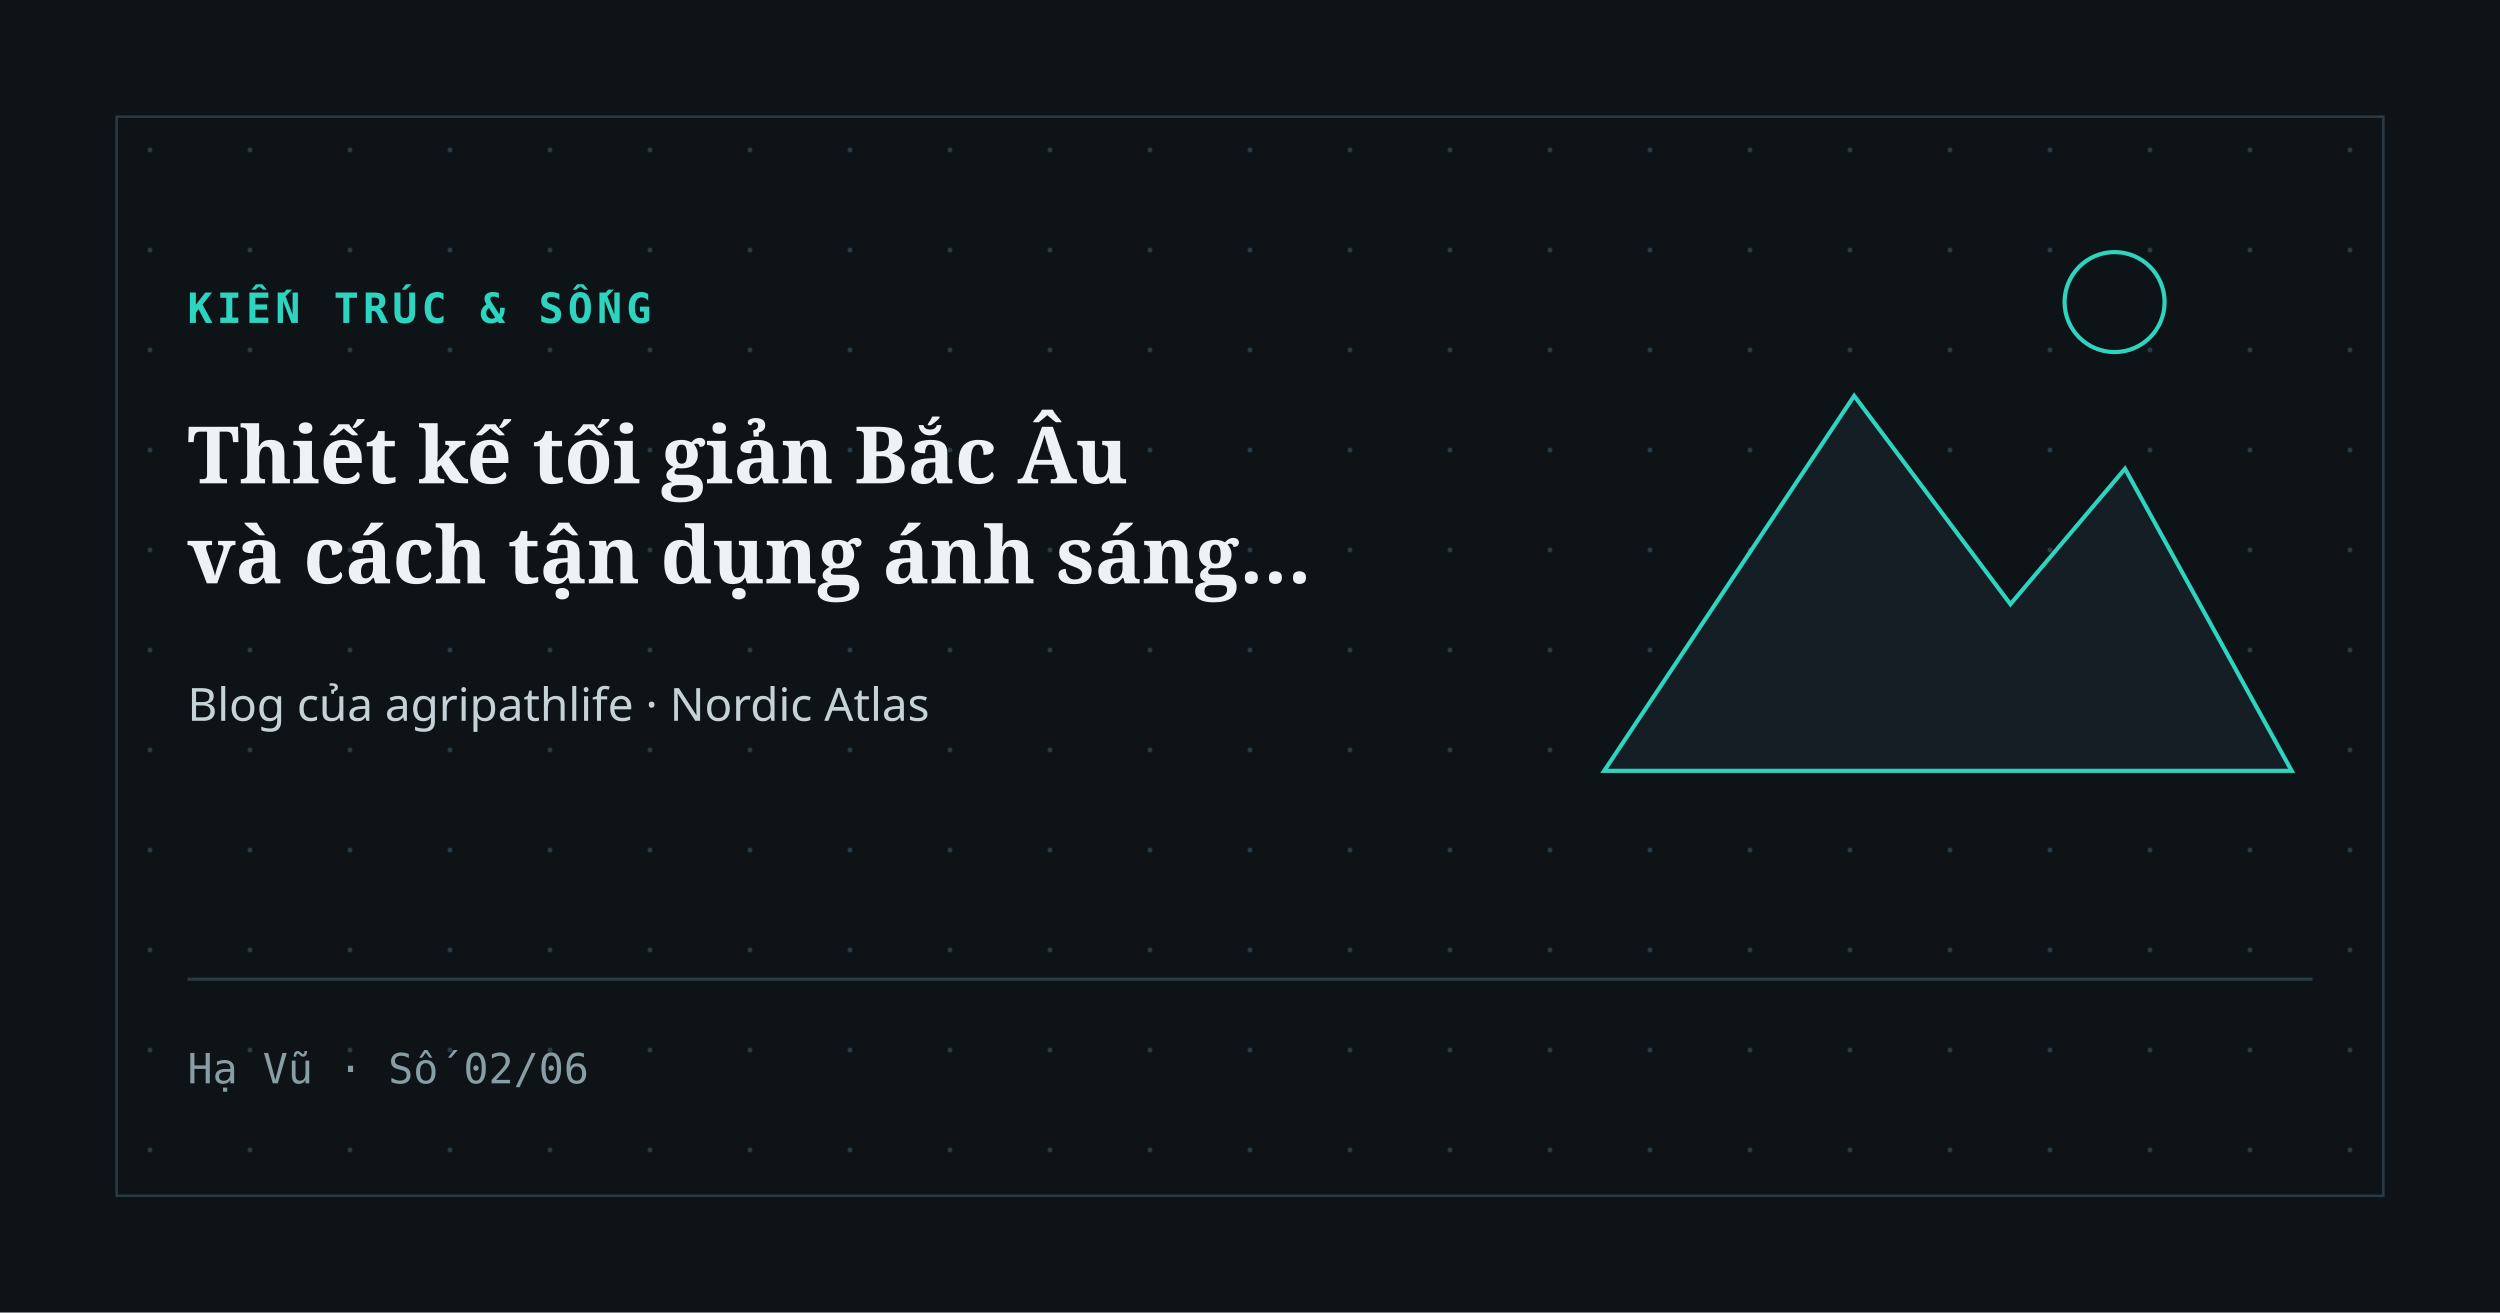
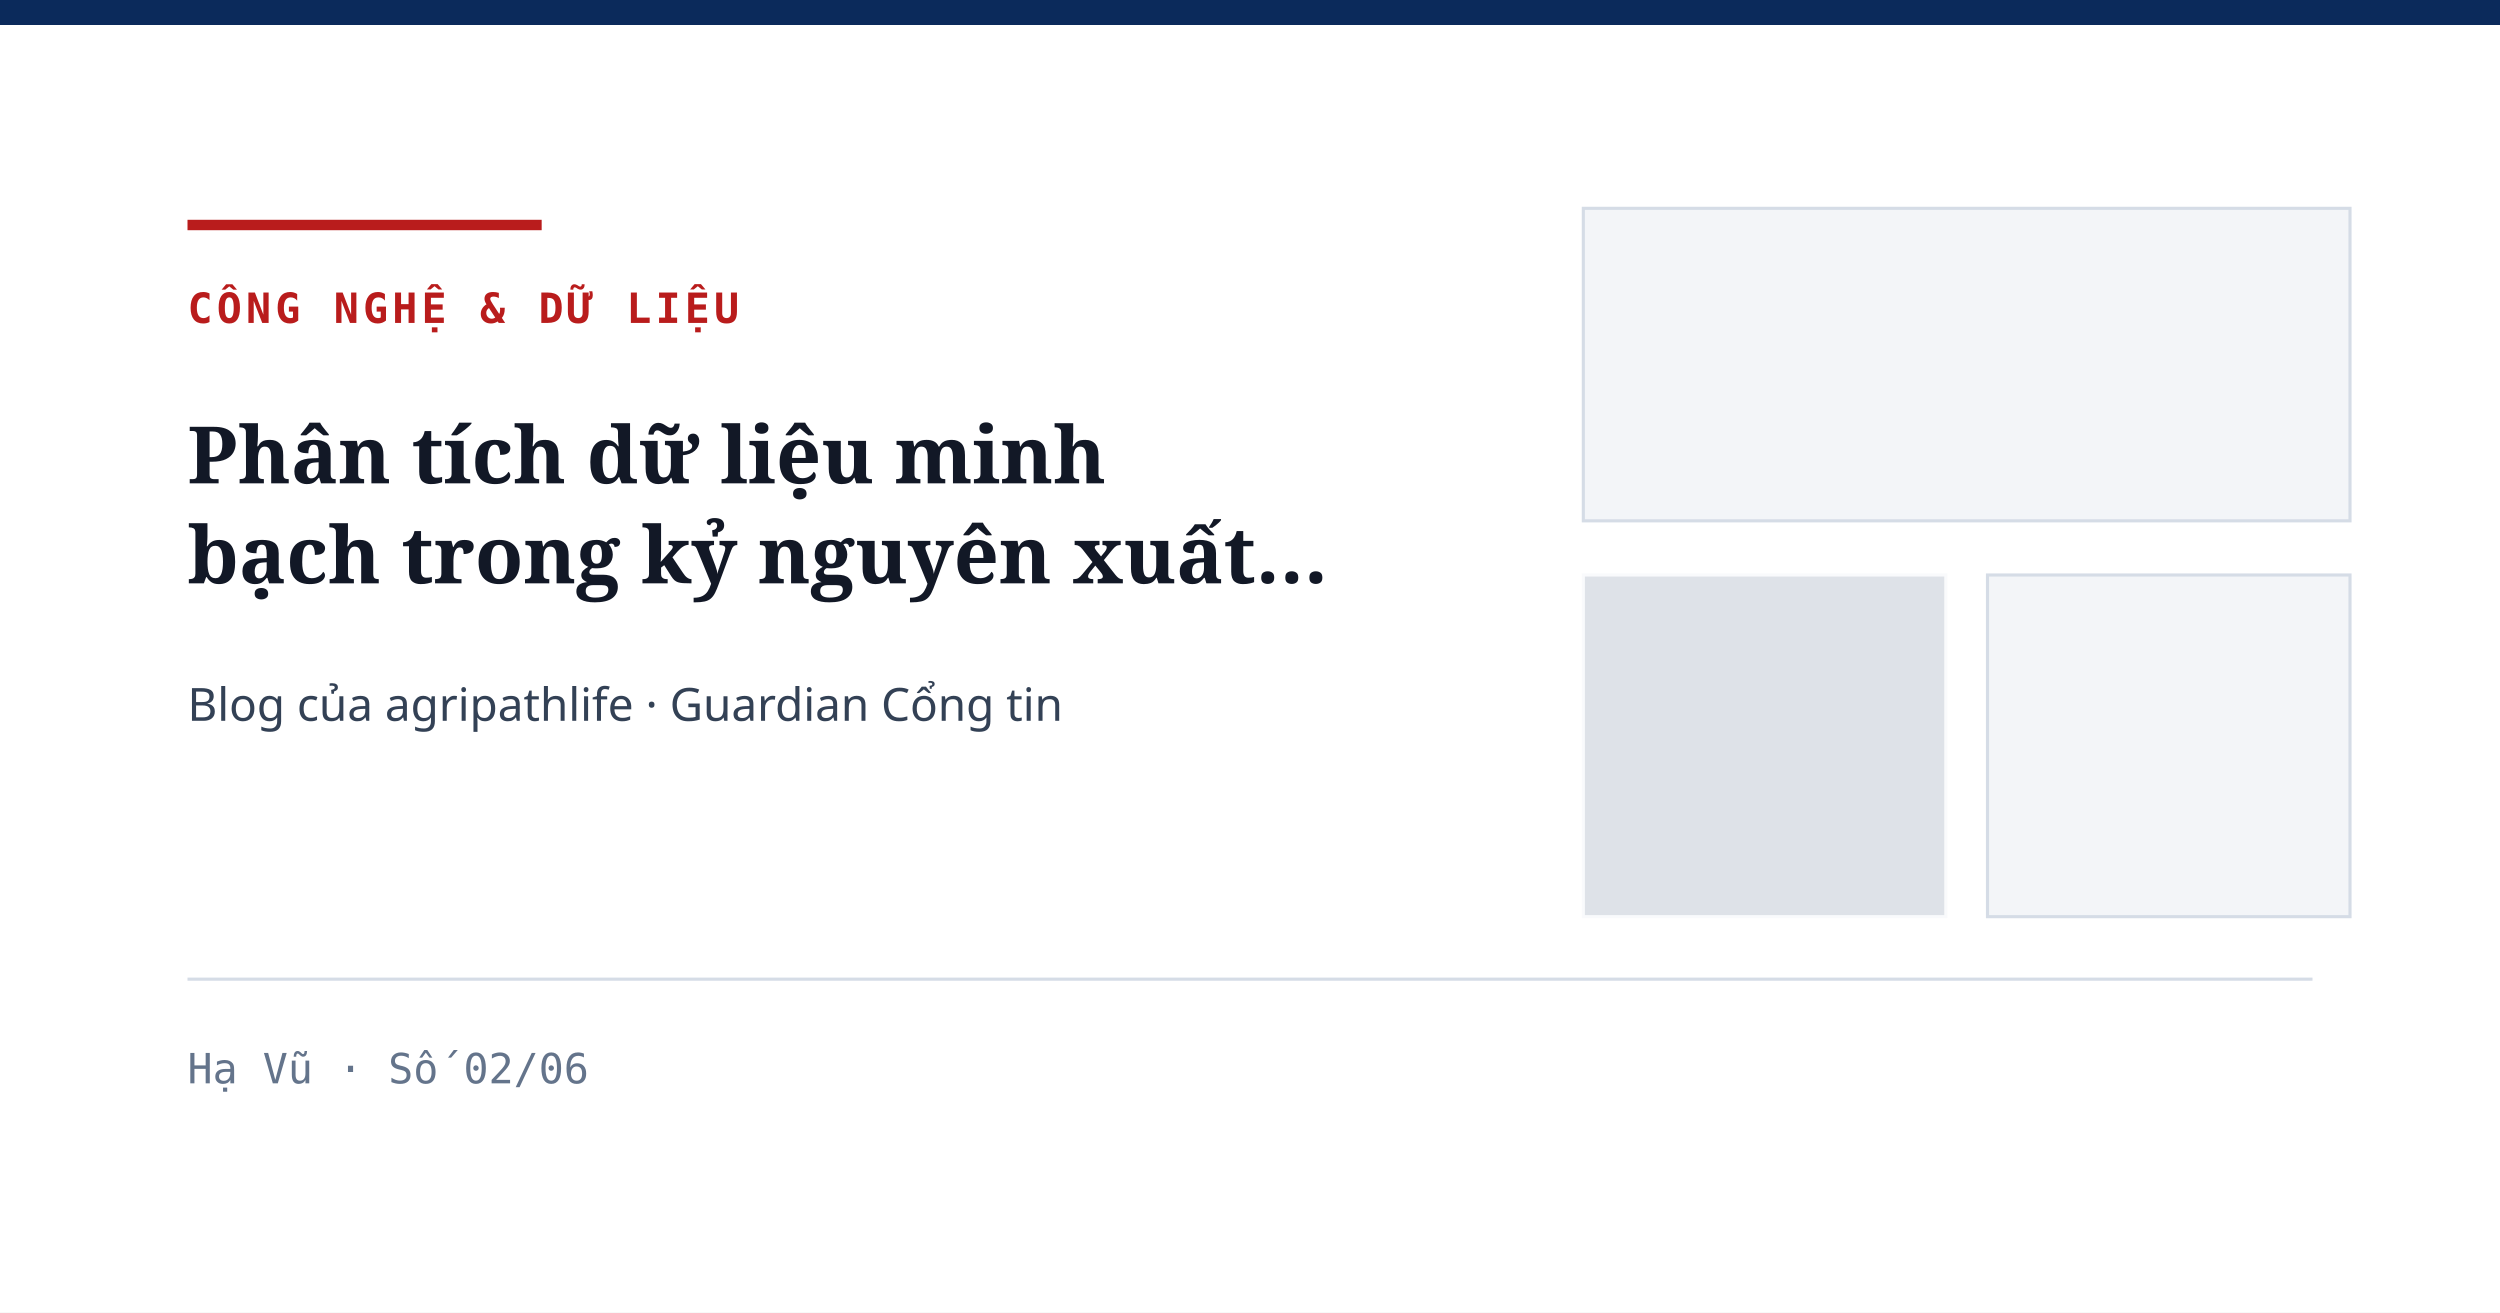
<svg xmlns="http://www.w3.org/2000/svg" width="1200" height="630" viewBox="0 0 1200 630" fill="none">
-   <rect width="1200" height="630" fill="#0D1317" />
-   <defs>
-     <pattern id="atlas-2" width="48" height="48" patternUnits="userSpaceOnUse">
-       <circle cx="24" cy="24" r="1.2" fill="#293B46" />
-     </pattern>
-   </defs>
-   <rect x="56" y="56" width="1088" height="518" fill="url(#atlas-2)" stroke="#293B46" stroke-width="1.2" />
-   <path d="M770 370 L890 190 L965 290 L1020 225 L1100 370 Z" fill="#141E24" stroke="#2DD4BF" stroke-width="2" />
-   <circle cx="1015" cy="145" r="24" fill="none" stroke="#2DD4BF" stroke-width="2" />
-   <text x="90" y="155" font-family="monospace" font-size="20" font-weight="700" letter-spacing="2" fill="#2DD4BF">KIẾN TRÚC &amp; SỐNG</text>
-   <text x="90" y="232" font-family="Georgia, serif" font-weight="700" font-size="38" fill="#EDF2F4">
-     <tspan x="90" dy="0">Thiết kế tối giản Bắc Âu</tspan>
-     <tspan x="90" dy="48">và cách tận dụng ánh sáng…</tspan>
+   <rect width="1200" height="630" fill="#FFFFFF" />
+   <rect x="0" y="0" width="1200" height="12" fill="#0B2A5B" />
+   <rect x="760" y="100" width="368" height="150" fill="#F3F5F8" stroke="#D5DCE6" stroke-width="1.5" />
+   <rect x="760" y="276" width="174" height="164" fill="#0B2A5B" opacity="0.14" stroke="#D5DCE6" stroke-width="1.5" />
+   <rect x="954" y="276" width="174" height="164" fill="#F3F5F8" stroke="#D5DCE6" stroke-width="1.5" />
+   <line x1="90" y1="108" x2="260" y2="108" stroke="#B91C1C" stroke-width="5" />
+   <text x="90" y="155" font-family="monospace" font-size="20" font-weight="700" letter-spacing="2" fill="#B91C1C">CÔNG NGHỆ &amp; DỮ LIỆU</text>
+   <text x="90" y="232" font-family="Georgia, serif" font-weight="700" font-size="38" fill="#121826">
+     <tspan x="90" dy="0">Phân tích dữ liệu minh</tspan>
+     <tspan x="90" dy="48">bạch trong kỷ nguyên xuất…</tspan>
  </text>
-   <text x="90" y="346" font-family="sans-serif" font-size="22" fill="#C5D3D9">Blog của agripathlife · Nordic Atlas</text>
-   <line x1="90" y1="470" x2="1110" y2="470" stroke="#293B46" stroke-width="1.5" />
-   <text x="90" y="520" font-family="monospace" font-size="20" fill="#889DA6">Hạ Vũ · Số 02/06</text>
+   <text x="90" y="346" font-family="sans-serif" font-size="22" fill="#334155">Blog của agripathlife · Guardian Cổng tin</text>
+   <line x1="90" y1="470" x2="1110" y2="470" stroke="#D5DCE6" stroke-width="1.5" />
+   <text x="90" y="520" font-family="monospace" font-size="20" fill="#64748B">Hạ Vũ · Số 02/06</text>
</svg>
